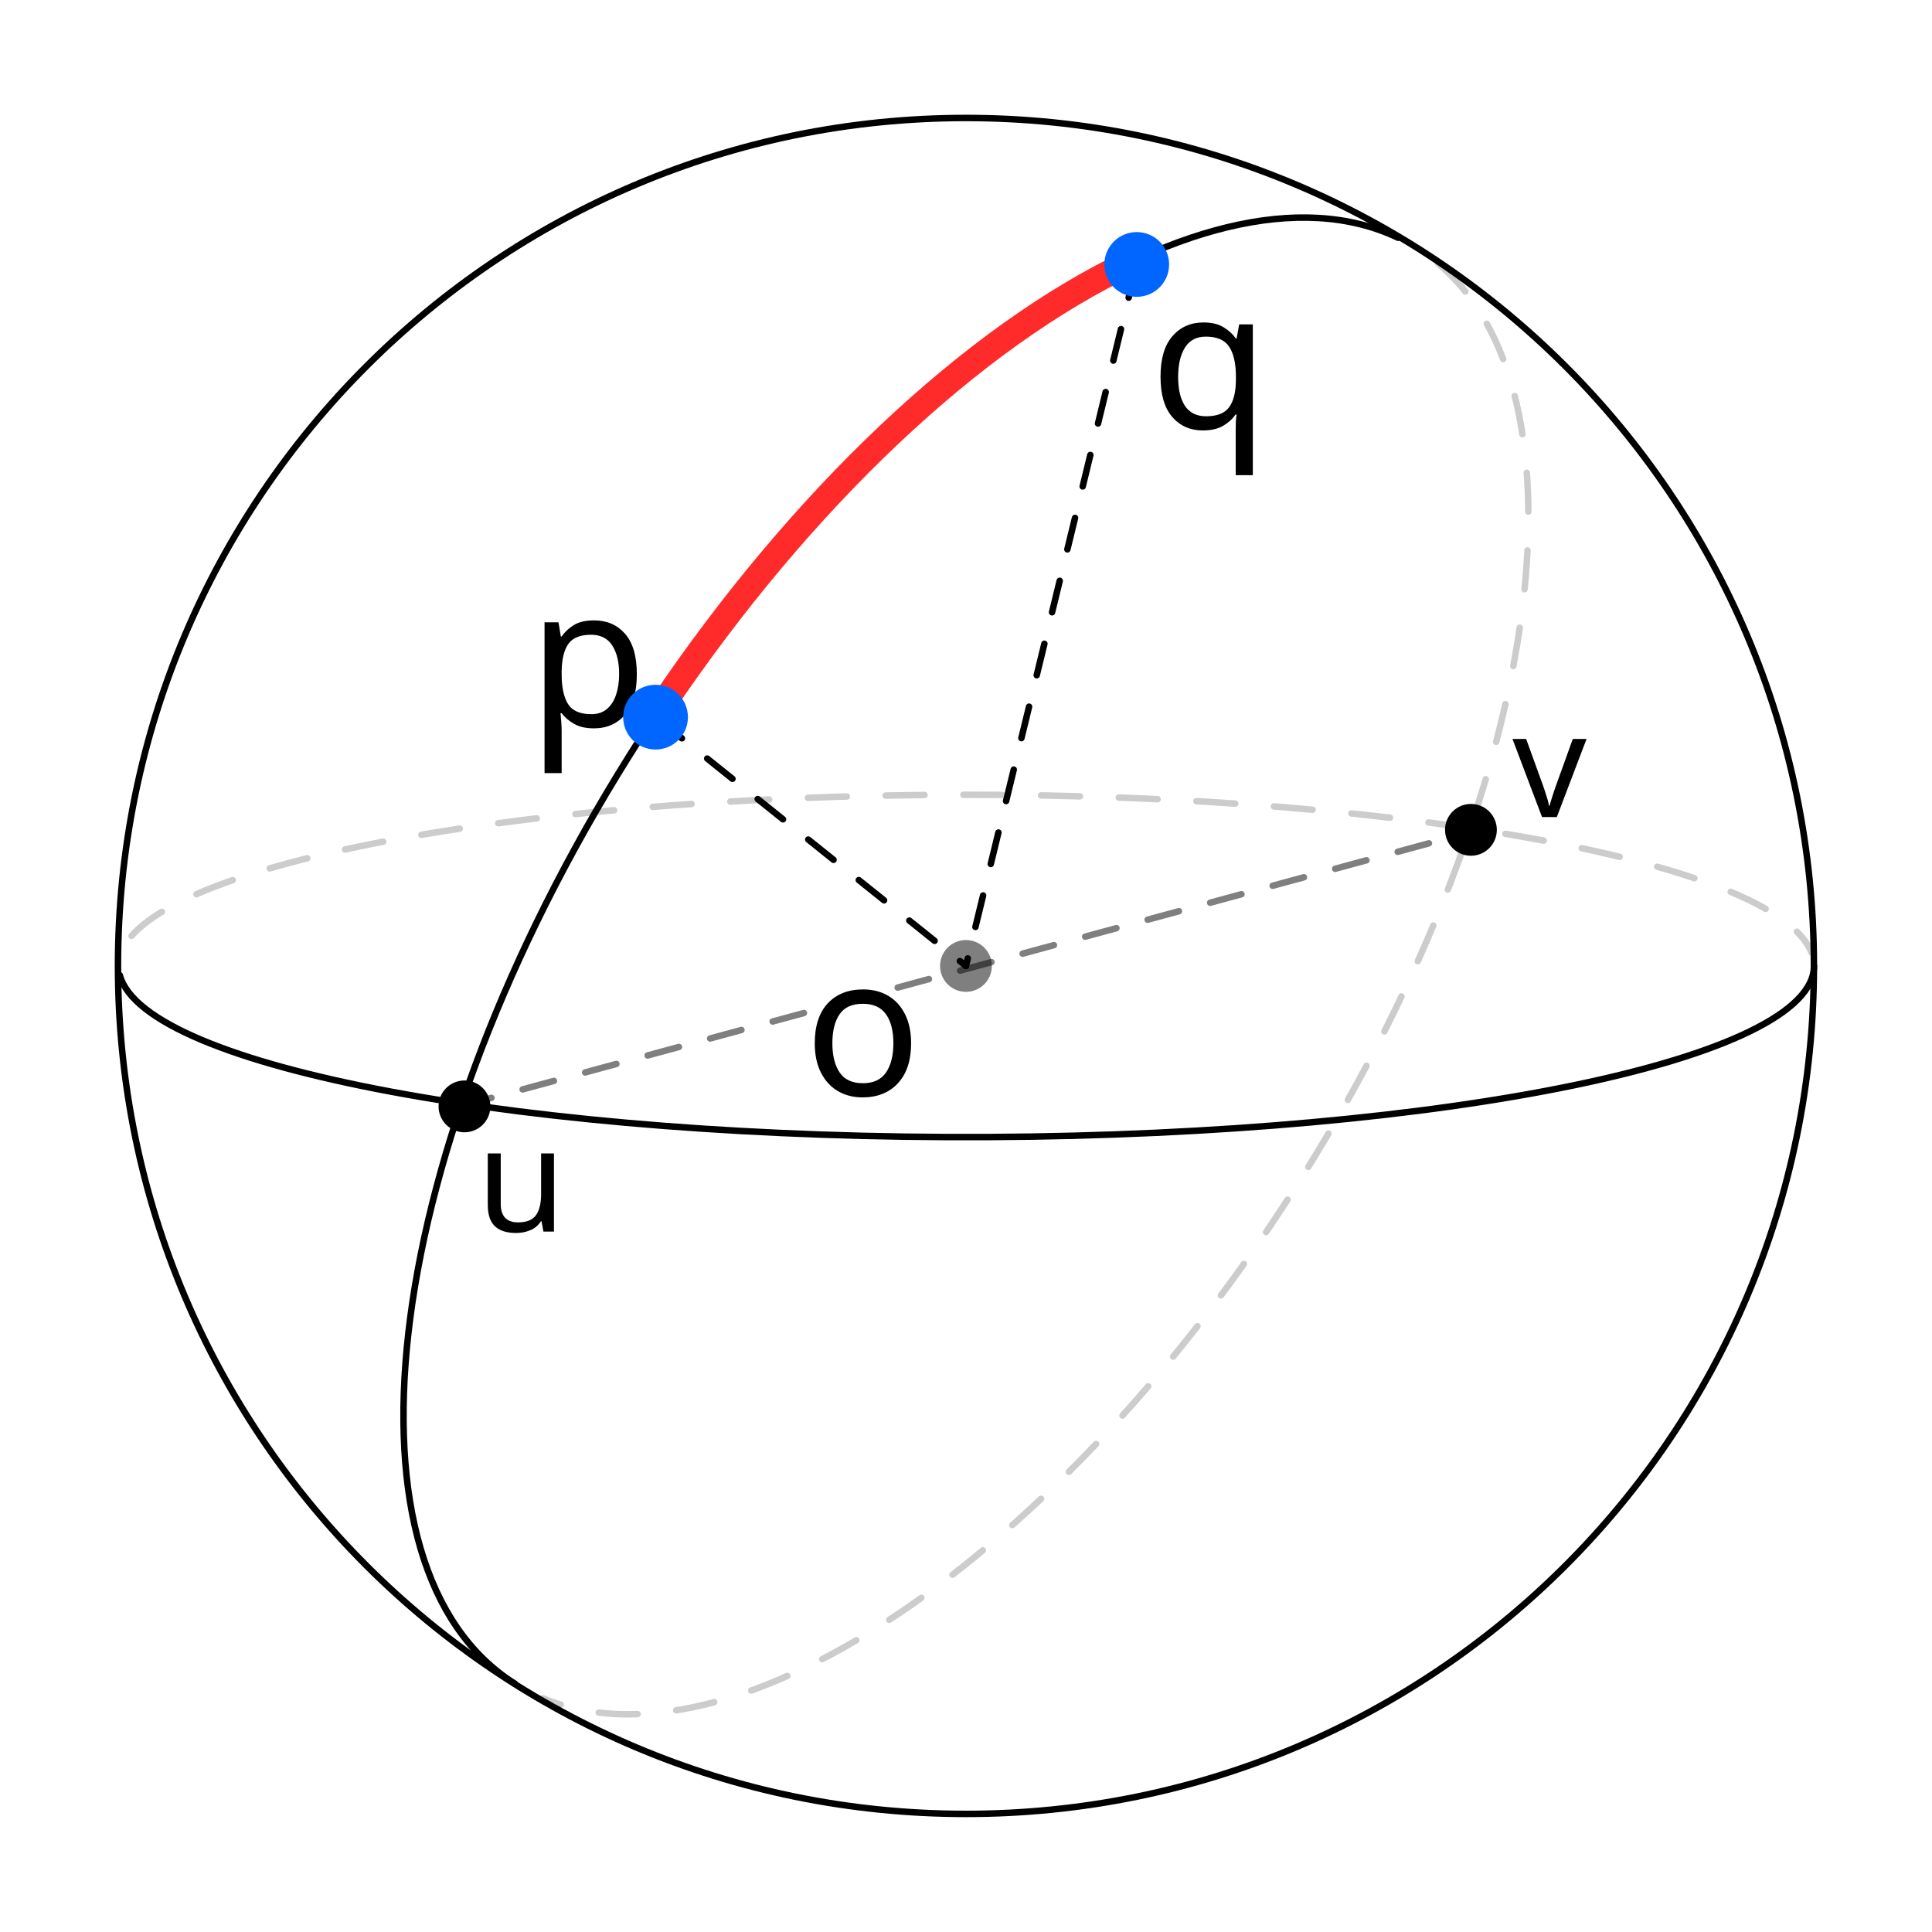
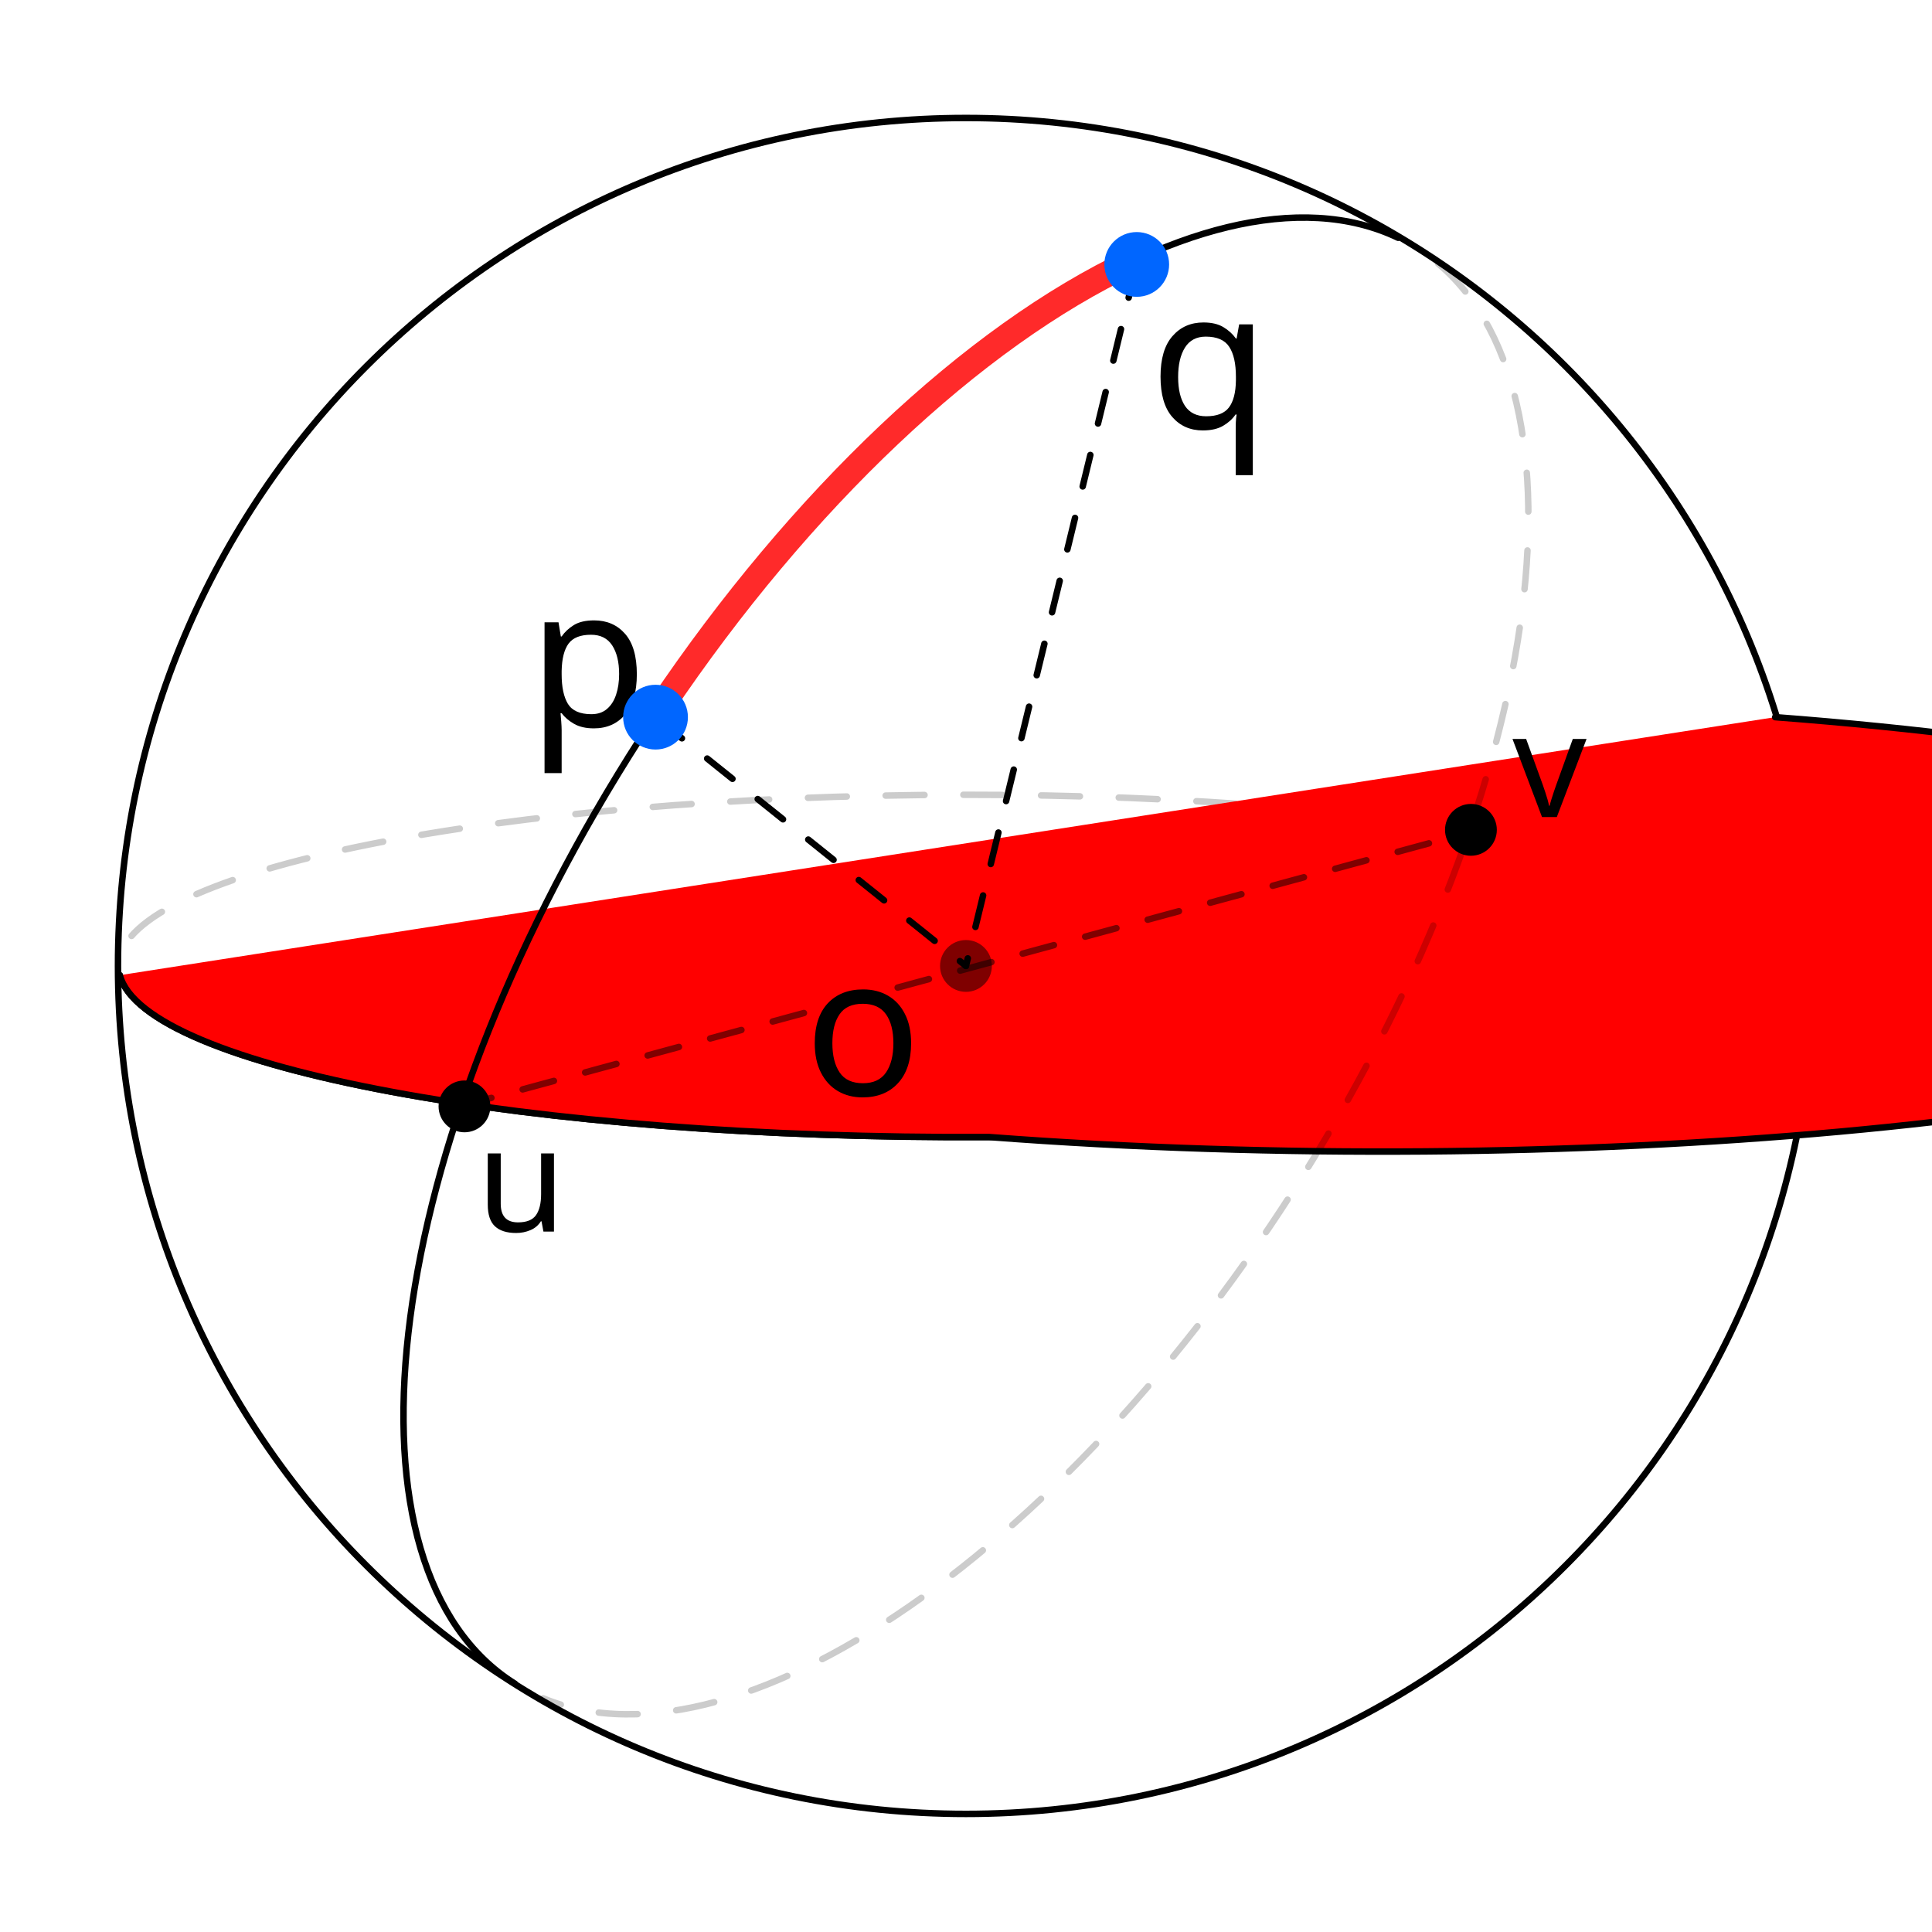
<svg xmlns="http://www.w3.org/2000/svg" width="84.189mm" height="84.184mm" viewBox="0 0 298.308 298.29" id="svg5486" version="1.1">
  <defs id="defs5488" />
  <g id="layer1" transform="translate(-206.7834,-167.0743)">
    <circle style="opacity:1;fill:none;fill-opacity:1;fill-rule:nonzero;stroke:#000000;stroke-width:1;stroke-linecap:round;stroke-linejoin:miter;stroke-miterlimit:4;stroke-dasharray:none;stroke-dashoffset:3.8;stroke-opacity:1" id="path6034" cx="355.929" cy="316.219" r="130.929" />
    <path style="opacity:0.2;fill:none;fill-opacity:1;fill-rule:nonzero;stroke:#000000;stroke-width:1;stroke-linecap:round;stroke-linejoin:miter;stroke-miterlimit:4;stroke-dasharray:6, 6;stroke-dashoffset:6;stroke-opacity:1" id="path6036" d="m 225.153,317.046 a 130.893,26.429 0 0 1 123.579,-27.215 130.893,26.429 0 0 1 137.729,24.288" />
    <path id="ellipse6044" style="opacity:1;fill:none;fill-opacity:1;fill-rule:nonzero;stroke:#000000;stroke-width:1;stroke-linecap:round;stroke-linejoin:miter;stroke-miterlimit:4;stroke-dasharray:none;stroke-dashoffset:3.8;stroke-opacity:1" d="M 486.875,316.219 A 130.893,26.429 0 0 1 359.521,342.638 130.893,26.429 0 0 1 225.281,317.648" />
+     <path id="ellipse6044" style="opacity:1;fill:red;fill-opacity:1;fill-rule:nonzero;stroke:#000000;stroke-width:1;stroke-linecap:round;stroke-linejoin:miter;stroke-miterlimit:4;stroke-dasharray:none;stroke-dashoffset:3.8;stroke-opacity:1" d="M 480.875,277.805 A 130.893,26.429 0 0 1 359.521,342.638 130.893,26.429 0 0 1 225.281,317.648" />
    <text xml:space="preserve" style="color:#000000;font-style:normal;font-variant:normal;font-weight:normal;font-stretch:normal;font-size:30px;line-height:125%;font-family:'Times New Roman';-inkscape-font-specification:'Times New Roman, ';text-indent:0;text-align:start;text-decoration:none;text-decoration-line:none;text-decoration-style:solid;text-decoration-color:#000000;letter-spacing:0px;word-spacing:0px;text-transform:none;direction:ltr;block-progression:tb;writing-mode:lr-tb;baseline-shift:baseline;text-anchor:start;white-space:normal;clip-rule:nonzero;display:inline;overflow:visible;visibility:visible;opacity:1;isolation:auto;mix-blend-mode:normal;color-interpolation:sRGB;color-interpolation-filters:linearRGB;solid-color:#000000;solid-opacity:1;fill:#000000;fill-opacity:1;fill-rule:nonzero;stroke:none;stroke-width:1px;stroke-linecap:butt;stroke-linejoin:miter;stroke-miterlimit:4;stroke-dasharray:none;stroke-dashoffset:0;stroke-opacity:1;color-rendering:auto;image-rendering:auto;shape-rendering:auto;text-rendering:auto;enable-background:accumulate" x="288.317" y="279.238" id="text6058">
      <tspan id="tspan6060" x="330.929" y="336.219" style="font-style:normal;font-variant:normal;font-weight:normal;font-stretch:normal;font-size:30px;font-family:sans-serif;-inkscape-font-specification:sans-serif">o</tspan>
    </text>
    <text xml:space="preserve" style="color:#000000;font-style:normal;font-variant:normal;font-weight:normal;font-stretch:normal;font-size:30px;line-height:125%;font-family:'Times New Roman';-inkscape-font-specification:'Times New Roman, ';text-indent:0;text-align:start;text-decoration:none;text-decoration-line:none;text-decoration-style:solid;text-decoration-color:#000000;letter-spacing:0px;word-spacing:0px;text-transform:none;direction:ltr;block-progression:tb;writing-mode:lr-tb;baseline-shift:baseline;text-anchor:start;white-space:normal;clip-rule:nonzero;display:inline;overflow:visible;visibility:visible;opacity:1;isolation:auto;mix-blend-mode:normal;color-interpolation:sRGB;color-interpolation-filters:linearRGB;solid-color:#000000;solid-opacity:1;fill:#000000;fill-opacity:1;fill-rule:nonzero;stroke:none;stroke-width:1px;stroke-linecap:butt;stroke-linejoin:miter;stroke-miterlimit:4;stroke-dasharray:none;stroke-dashoffset:0;stroke-opacity:1;color-rendering:auto;image-rendering:auto;shape-rendering:auto;text-rendering:auto;enable-background:accumulate" x="288.317" y="279.238" id="text6058">
      <tspan id="tspan6060" x="288.317" y="279.238" style="font-style:normal;font-variant:normal;font-weight:normal;font-stretch:normal;font-size:30px;font-family:sans-serif;-inkscape-font-specification:sans-serif">p</tspan>
    </text>
    <text id="text6062" y="233.238" x="384.317" style="color:#000000;font-style:normal;font-variant:normal;font-weight:normal;font-stretch:normal;font-size:30px;line-height:125%;font-family:'Times New Roman';-inkscape-font-specification:'Times New Roman, ';text-indent:0;text-align:start;text-decoration:none;text-decoration-line:none;text-decoration-style:solid;text-decoration-color:#000000;letter-spacing:0px;word-spacing:0px;text-transform:none;direction:ltr;block-progression:tb;writing-mode:lr-tb;baseline-shift:baseline;text-anchor:start;white-space:normal;clip-rule:nonzero;display:inline;overflow:visible;visibility:visible;opacity:1;isolation:auto;mix-blend-mode:normal;color-interpolation:sRGB;color-interpolation-filters:linearRGB;solid-color:#000000;solid-opacity:1;fill:#000000;fill-opacity:1;fill-rule:nonzero;stroke:none;stroke-width:1px;stroke-linecap:butt;stroke-linejoin:miter;stroke-miterlimit:4;stroke-dasharray:none;stroke-dashoffset:0;stroke-opacity:1;color-rendering:auto;image-rendering:auto;shape-rendering:auto;text-rendering:auto;enable-background:accumulate" xml:space="preserve">
      <tspan style="font-style:normal;font-variant:normal;font-weight:normal;font-stretch:normal;font-size:30px;font-family:sans-serif;-inkscape-font-specification:sans-serif" y="233.238" x="384.317" id="tspan6064">q</tspan>
    </text>
    <text id="text6066" y="357.238" x="280.317" style="color:#000000;font-style:normal;font-variant:normal;font-weight:normal;font-stretch:normal;font-size:22.5px;line-height:125%;font-family:'Times New Roman';-inkscape-font-specification:'Times New Roman, ';text-indent:0;text-align:start;text-decoration:none;text-decoration-line:none;text-decoration-style:solid;text-decoration-color:#000000;letter-spacing:0px;word-spacing:0px;text-transform:none;direction:ltr;block-progression:tb;writing-mode:lr-tb;baseline-shift:baseline;text-anchor:start;white-space:normal;clip-rule:nonzero;display:inline;overflow:visible;visibility:visible;opacity:1;isolation:auto;mix-blend-mode:normal;color-interpolation:sRGB;color-interpolation-filters:linearRGB;solid-color:#000000;solid-opacity:1;fill:#000000;fill-opacity:1;fill-rule:nonzero;stroke:none;stroke-width:1px;stroke-linecap:butt;stroke-linejoin:miter;stroke-miterlimit:4;stroke-dasharray:none;stroke-dashoffset:0;stroke-opacity:1;color-rendering:auto;image-rendering:auto;shape-rendering:auto;text-rendering:auto;enable-background:accumulate" xml:space="preserve">
      <tspan style="font-style:normal;font-variant:normal;font-weight:normal;font-stretch:normal;font-size:22.5px;font-family:sans-serif;-inkscape-font-specification:sans-serif" y="357.238" x="280.317" id="tspan6068">u</tspan>
    </text>
    <text xml:space="preserve" style="color:#000000;font-style:normal;font-variant:normal;font-weight:normal;font-stretch:normal;font-size:40px;line-height:125%;font-family:'Times New Roman';-inkscape-font-specification:'Times New Roman, ';text-indent:0;text-align:start;text-decoration:none;text-decoration-line:none;text-decoration-style:solid;text-decoration-color:#000000;letter-spacing:0px;word-spacing:0px;text-transform:none;direction:ltr;block-progression:tb;writing-mode:lr-tb;baseline-shift:baseline;text-anchor:start;white-space:normal;clip-rule:nonzero;display:inline;overflow:visible;visibility:visible;opacity:1;isolation:auto;mix-blend-mode:normal;color-interpolation:sRGB;color-interpolation-filters:linearRGB;solid-color:#000000;solid-opacity:1;fill:#000000;fill-opacity:1;fill-rule:nonzero;stroke:none;stroke-width:1px;stroke-linecap:butt;stroke-linejoin:miter;stroke-miterlimit:4;stroke-dasharray:none;stroke-dashoffset:0;stroke-opacity:1;color-rendering:auto;image-rendering:auto;shape-rendering:auto;text-rendering:auto;enable-background:accumulate" x="426.429" y="438.791" id="text6070">
      <tspan id="tspan6072" x="426.429" y="438.791" />
    </text>
    <text xml:space="preserve" style="color:#000000;font-style:normal;font-variant:normal;font-weight:normal;font-stretch:normal;font-size:30px;line-height:125%;font-family:'Times New Roman';-inkscape-font-specification:'Times New Roman, ';text-indent:0;text-align:start;text-decoration:none;text-decoration-line:none;text-decoration-style:solid;text-decoration-color:#000000;letter-spacing:0px;word-spacing:0px;text-transform:none;direction:ltr;block-progression:tb;writing-mode:lr-tb;baseline-shift:baseline;text-anchor:start;white-space:normal;clip-rule:nonzero;display:inline;overflow:visible;visibility:visible;opacity:1;isolation:auto;mix-blend-mode:normal;color-interpolation:sRGB;color-interpolation-filters:linearRGB;solid-color:#000000;solid-opacity:1;fill:#000000;fill-opacity:1;fill-rule:nonzero;stroke:none;stroke-width:1px;stroke-linecap:butt;stroke-linejoin:miter;stroke-miterlimit:4;stroke-dasharray:none;stroke-dashoffset:0;stroke-opacity:1;color-rendering:auto;image-rendering:auto;shape-rendering:auto;text-rendering:auto;enable-background:accumulate" x="440.317" y="293.238" id="text6074">
      <tspan id="tspan6076" x="440.317" y="293.238" style="font-style:normal;font-variant:normal;font-weight:normal;font-stretch:normal;font-size:22.5px;font-family:sans-serif;-inkscape-font-specification:sans-serif">v</tspan>
    </text>
    <circle r="4" cx="355.929" cy="316.219" id="circle6078" style="opacity:0.5;fill:#000000;fill-opacity:1;fill-rule:nonzero;stroke:none;stroke-width:3;stroke-linecap:round;stroke-linejoin:miter;stroke-miterlimit:4;stroke-dasharray:none;stroke-dashoffset:0;stroke-opacity:1" />
    <circle r="4" cy="337.905" cx="278.5" id="circle6078" style="opacity:1;fill:#000000;fill-opacity:1;fill-rule:nonzero;stroke:none;stroke-width:3;stroke-linecap:round;stroke-linejoin:miter;stroke-miterlimit:4;stroke-dasharray:none;stroke-dashoffset:0;stroke-opacity:1" />
    <circle style="opacity:1;fill:#000000;fill-opacity:1;fill-rule:nonzero;stroke:none;stroke-width:3;stroke-linecap:round;stroke-linejoin:miter;stroke-miterlimit:4;stroke-dasharray:none;stroke-dashoffset:0;stroke-opacity:1" id="circle6080" cx="433.9" cy="295.205" r="4" />
    <line x1="281.5" y1="336.905" x2="431.400" y2="296.205" style="opacity:0.5;fill:none;fill-opacity:1;fill-rule:nonzero;stroke:#000000;stroke-width:1;stroke-linecap:round;stroke-linejoin:miter;stroke-miterlimit:4;stroke-dasharray:5, 5;stroke-dashoffset:3.8;stroke-opacity:1" />
    <line x1="355.929" y1="316.219" x2="308" y2="277.805" style="opacity:1;fill:none;fill-opacity:1;fill-rule:nonzero;stroke:#000000;stroke-width:1;stroke-linecap:round;stroke-linejoin:miter;stroke-miterlimit:4;stroke-dasharray:5, 5;stroke-dashoffset:3.8;stroke-opacity:1" />
    <line x1="355.929" y1="316.219" y2="207.905" x2="382.3" style="opacity:1;fill:none;fill-opacity:1;fill-rule:nonzero;stroke:#000000;stroke-width:1;stroke-linecap:round;stroke-linejoin:miter;stroke-miterlimit:4;stroke-dasharray:5, 5;stroke-dashoffset:3.8;stroke-opacity:1" />
    <path d="M -52.422,-467.691 A 130.893,61.279 0 0 1 71.157,-530.793 130.893,61.279 0 0 1 208.886,-474.478" id="path5424" style="opacity:0.2;fill:none;fill-opacity:1;fill-rule:nonzero;stroke:#000000;stroke-width:1;stroke-linecap:round;stroke-linejoin:miter;stroke-miterlimit:4;stroke-dasharray:6, 6;stroke-dashoffset:6;stroke-opacity:1" transform="matrix(-0.5319935,0.8467484,-0.8467484,-0.5319935,0,0)" />
    <path d="m 209.3,-469.608 a 130.893,61.279 0 0 1 -127.354,61.256 130.893,61.279 0 0 1 -134.24,-57.944" style="opacity:1;fill:none;fill-opacity:1;fill-rule:nonzero;stroke:#000000;stroke-width:1;stroke-linecap:round;stroke-linejoin:miter;stroke-miterlimit:4;stroke-dasharray:none;stroke-dashoffset:3.8;stroke-opacity:1" id="path5426" transform="matrix(-0.5319935,0.8467484,-0.8467484,-0.5319935,0,0)" />
    <path transform="matrix(-0.5319935,0.8467484,-0.8467484,-0.5319935,0,0)" id="path5444" style="opacity:1;fill:none;fill-opacity:1;fill-rule:nonzero;stroke:#ff2a2a;stroke-width:4;stroke-linecap:butt;stroke-linejoin:miter;stroke-miterlimit:4;stroke-dasharray:none;stroke-dashoffset:3.8;stroke-opacity:1" d="M 69.574,-408.469 A 130.893,61.279 0 0 1 -27.247,-433.435" />
    <circle style="opacity:1;fill:#0066ff;fill-opacity:1;fill-rule:nonzero;stroke:none;stroke-width:3;stroke-linecap:round;stroke-linejoin:miter;stroke-miterlimit:4;stroke-dasharray:none;stroke-dashoffset:0;stroke-opacity:1" id="path6054" cx="308" cy="277.805" r="5" />
    <circle r="5" cy="207.905" cx="382.3" id="circle6056" style="opacity:1;fill:#0066ff;fill-opacity:1;fill-rule:nonzero;stroke:none;stroke-width:3;stroke-linecap:round;stroke-linejoin:miter;stroke-miterlimit:4;stroke-dasharray:none;stroke-dashoffset:0;stroke-opacity:1" />
  </g>
</svg>
